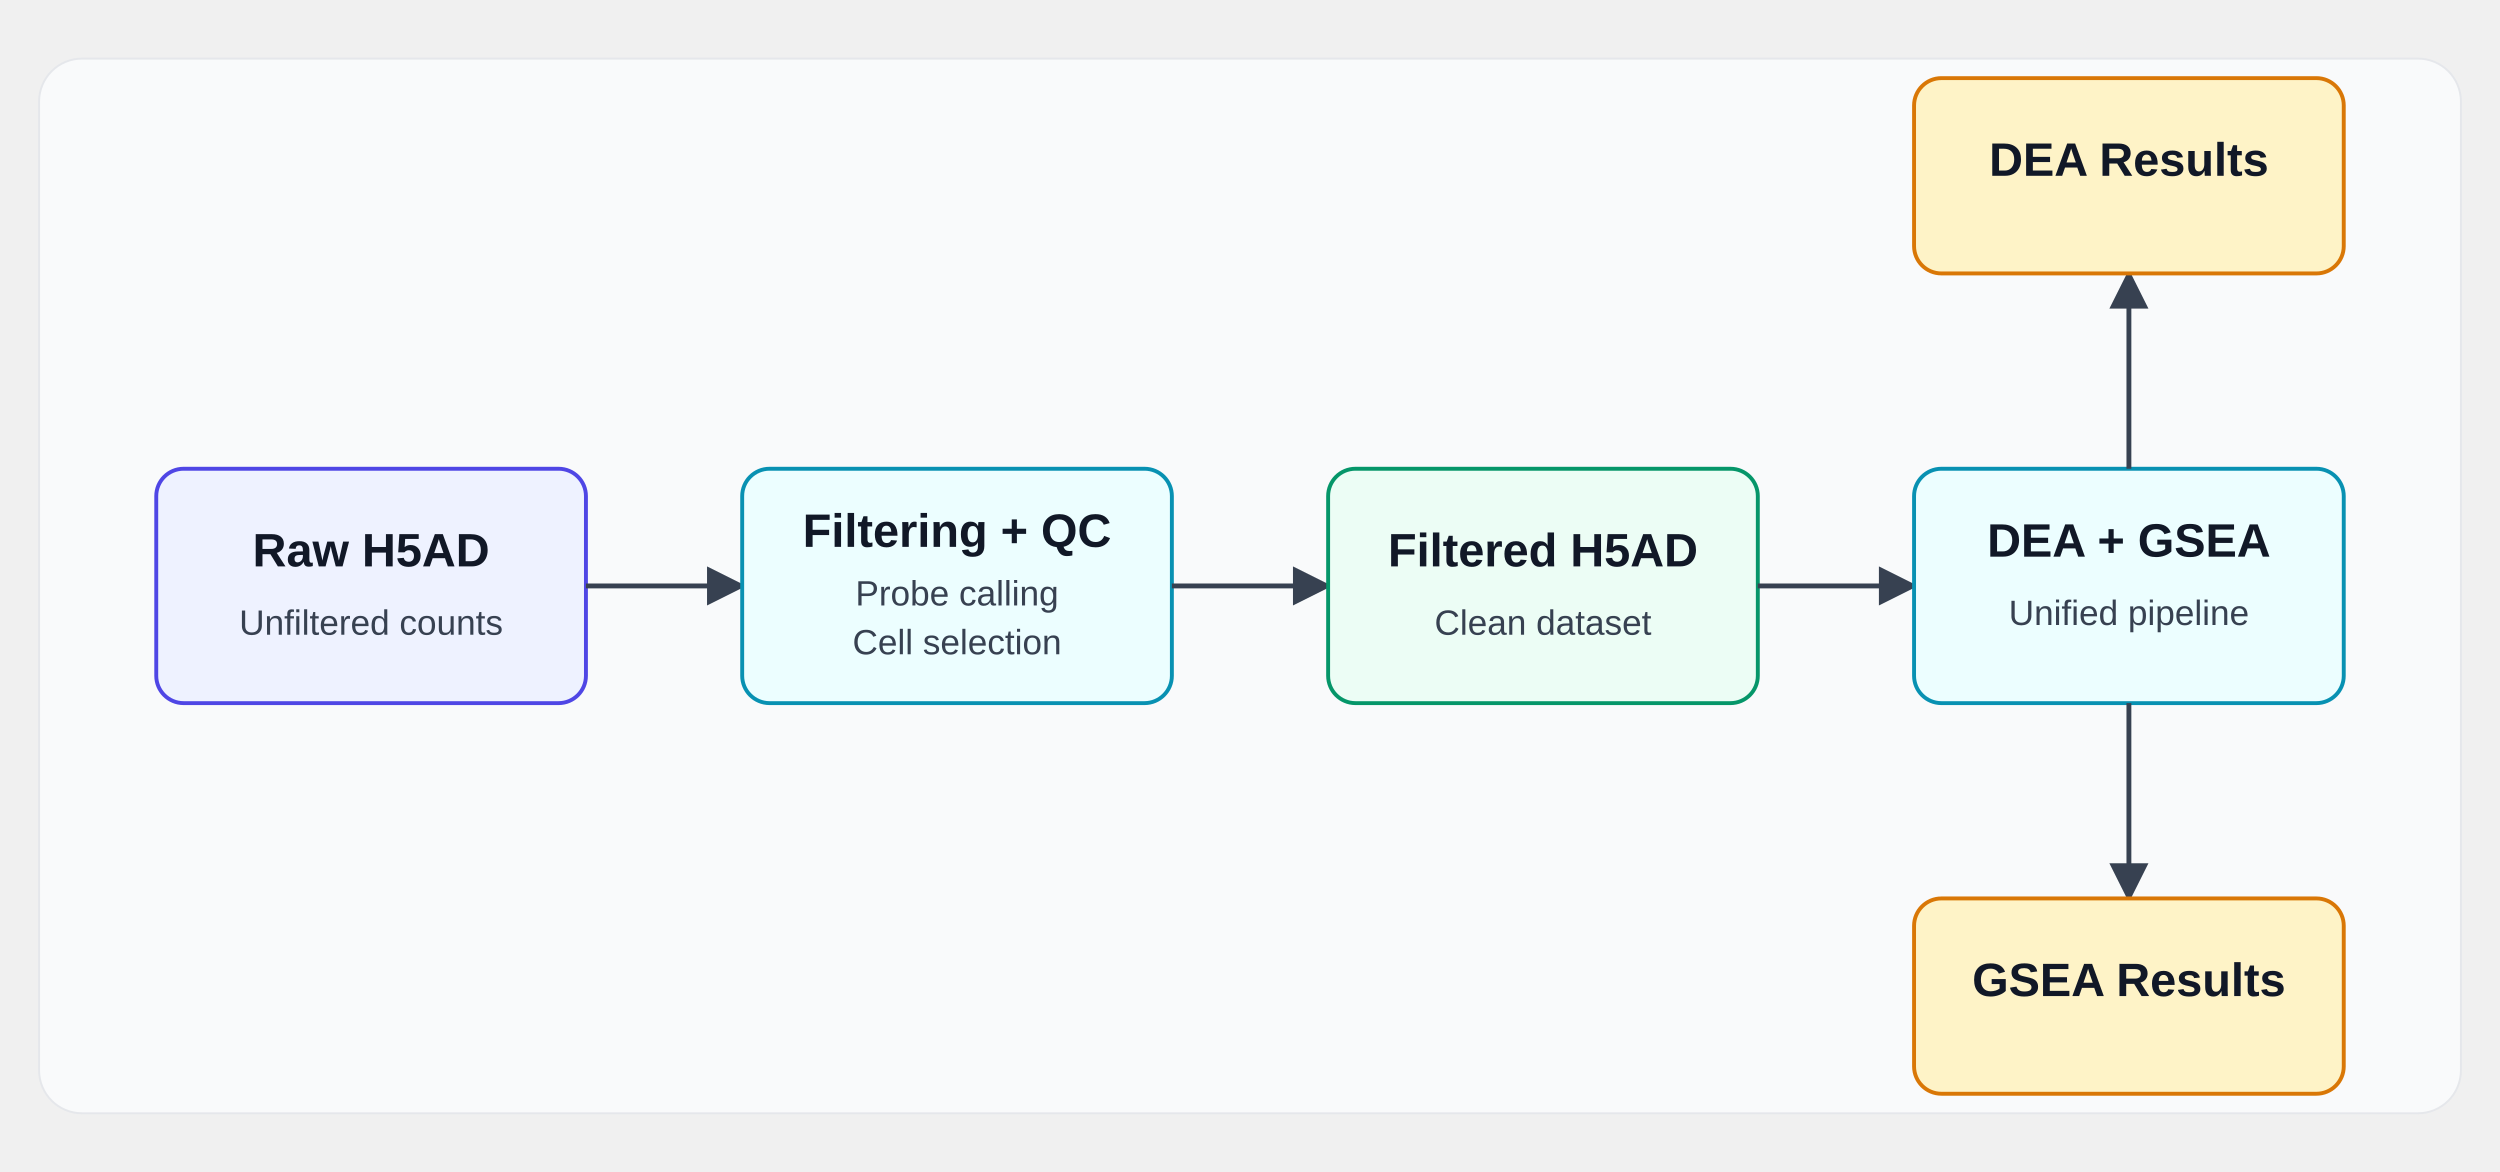
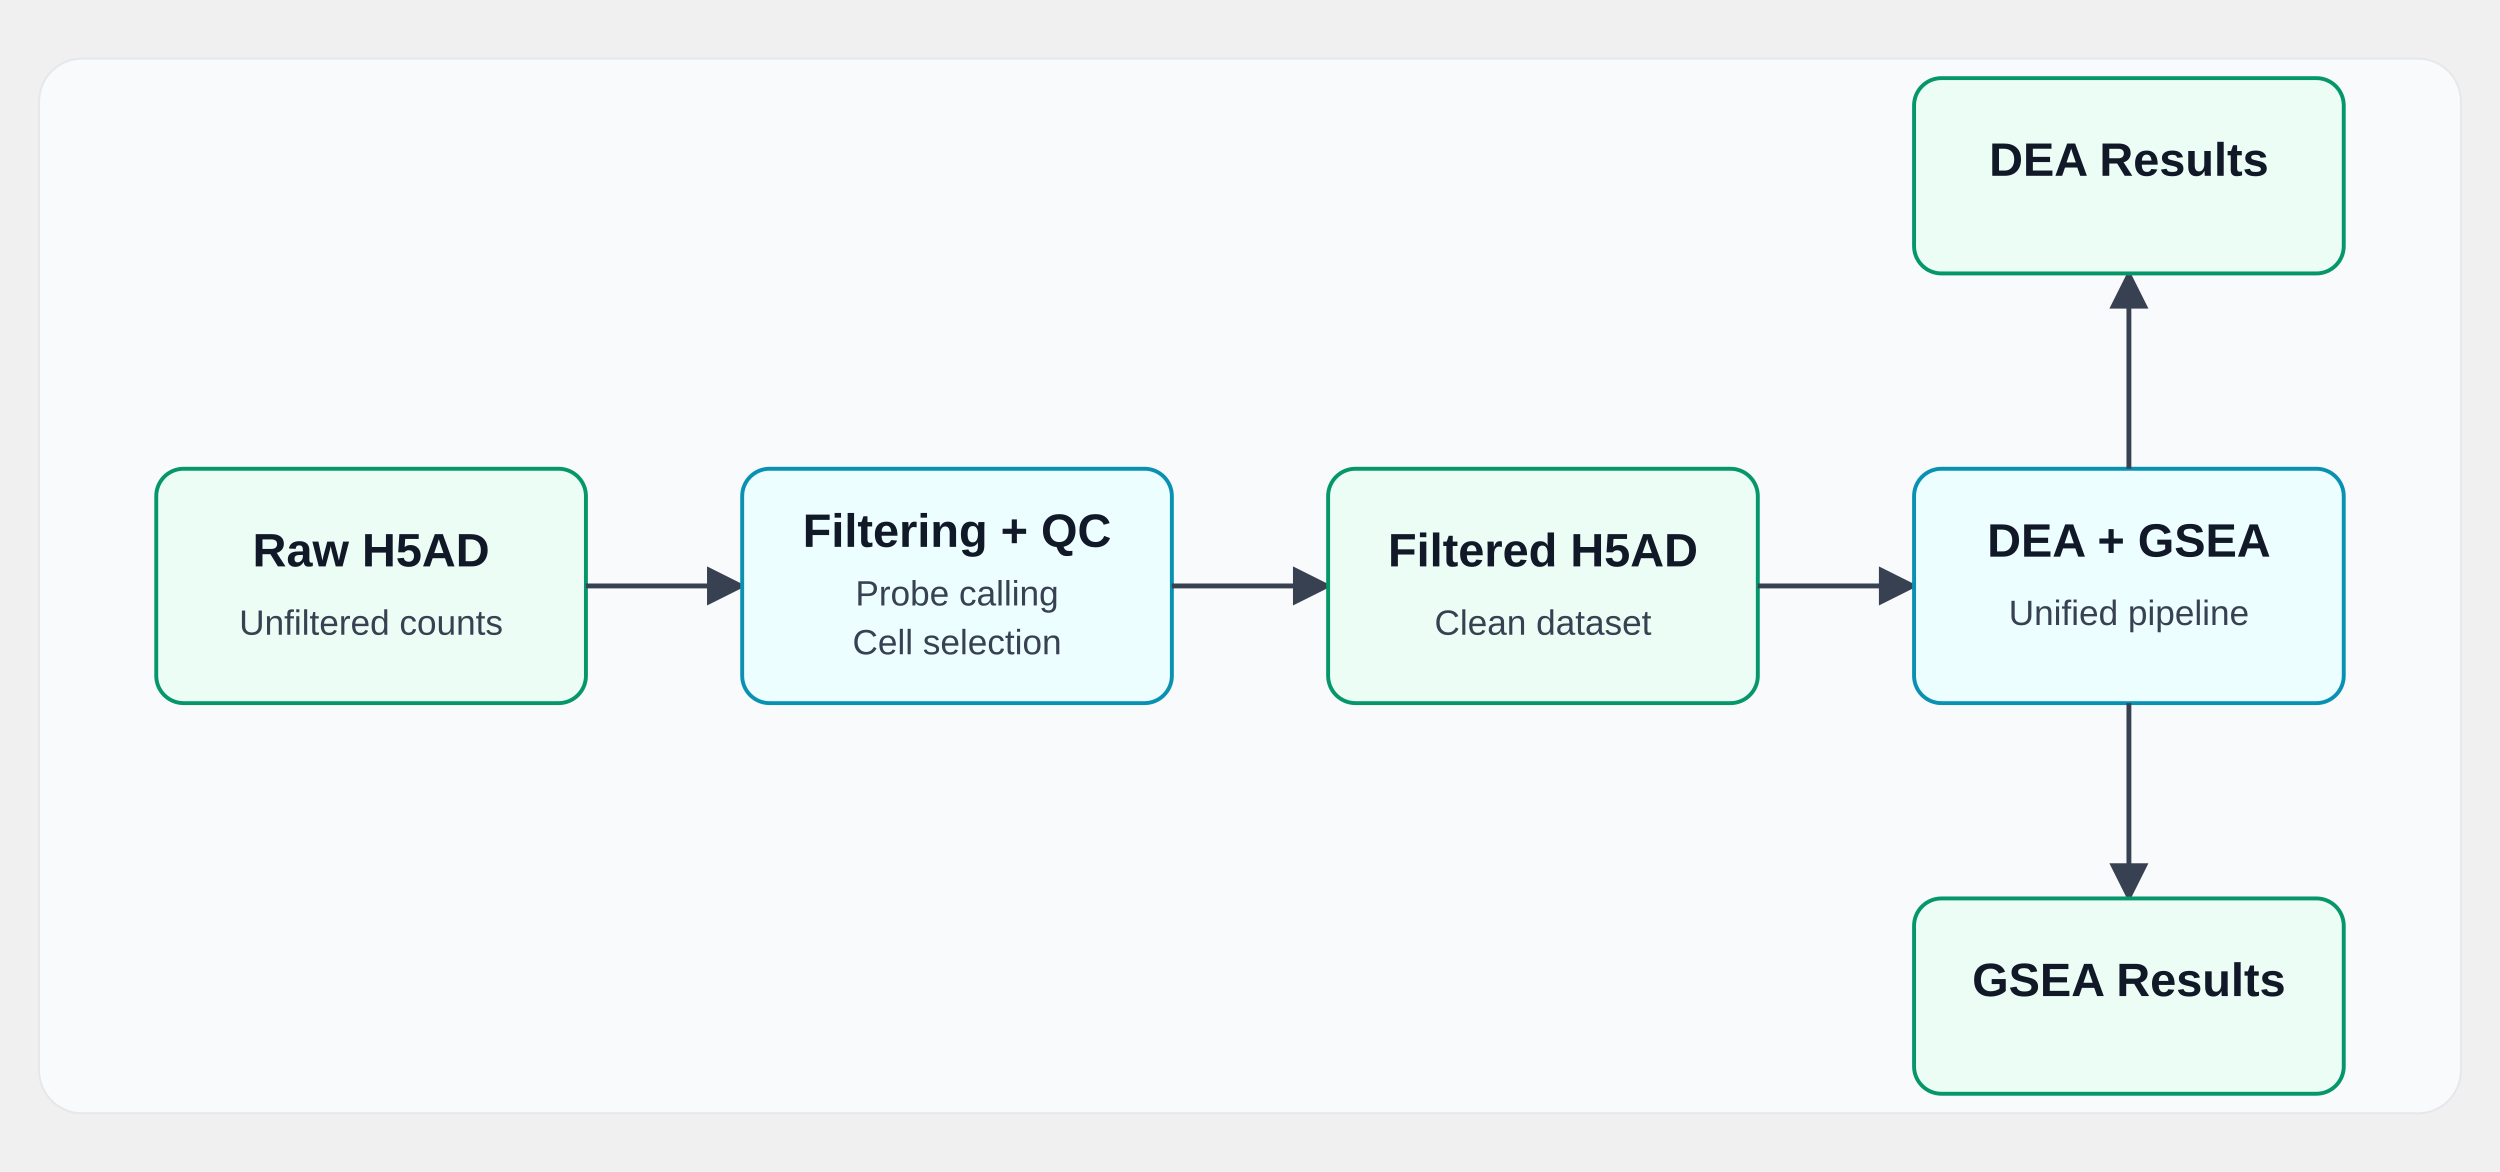
<svg xmlns="http://www.w3.org/2000/svg" width="1280" height="600" viewBox="0 0 1280 600">
  <defs>
    <marker id="arrow" viewBox="0 0 10 10" refX="9" refY="5" markerWidth="8" markerHeight="8" orient="auto-start-reverse">
      <path d="M 0 0 L 10 5 L 0 10 z" fill="#374151" />
    </marker>
    <style>
      .box { fill: #ffffff; stroke: #374151; stroke-width: 2; rx: 14; ry: 14; }
-       .input { fill: #eef2ff; stroke: #4f46e5; }
+       .input { fill: #ecfdf5; stroke: #059669; }
      .process { fill: #ecfeff; stroke: #0891b2; }
-       .merge { fill: #fef3c7; stroke: #d97706; }
+       .merge { fill: #ecfdf5; stroke: #059669; }
      .output { fill: #ecfdf5; stroke: #059669; }
      .label { font-family: Arial, Helvetica, sans-serif; font-size: 24px; font-weight: 700; fill: #111827; }
      .small { font-family: Arial, Helvetica, sans-serif; font-size: 18px; fill: #374151; }
      .note { font-family: Arial, Helvetica, sans-serif; font-size: 17px; fill: #4b5563; }
      .arrow { stroke: #374151; stroke-width: 2.5; fill: none; marker-end: url(#arrow); }
    </style>
  </defs>
  <rect x="20" y="30" width="1240" height="540" rx="22" fill="#f9fafb" stroke="#e5e7eb" />
  <rect class="box input" x="80" y="240" width="220" height="120" />
  <text class="label" x="190" y="290" text-anchor="middle">Raw H5AD</text>
  <text class="small" x="190" y="325" text-anchor="middle">Unfiltered counts</text>
  <path class="arrow" d="M300 300 L380 300" />
  <rect class="box process" x="380" y="240" width="220" height="120" />
  <text class="label" x="490" y="280" text-anchor="middle">Filtering + QC</text>
  <text class="small" x="490" y="310" text-anchor="middle">Probe calling</text>
  <text class="small" x="490" y="335" text-anchor="middle">Cell selection</text>
  <path class="arrow" d="M600 300 L680 300" />
  <rect class="box output" x="680" y="240" width="220" height="120" />
  <text class="label" x="790" y="290" text-anchor="middle">Filtered H5AD</text>
  <text class="small" x="790" y="325" text-anchor="middle">Clean dataset</text>
  <path class="arrow" d="M900 300 L980 300" />
  <rect class="box process" x="980" y="240" width="220" height="120" />
  <text class="label" x="1090" y="285" text-anchor="middle">DEA + GSEA</text>
  <text class="small" x="1090" y="320" text-anchor="middle">Unified pipeline</text>
  <path class="arrow" d="M1090 240 C1090 200 1090 180 1090 140" />
  <path class="arrow" d="M1090 360 C1090 400 1090 420 1090 460" />
  <rect class="box merge" x="980" y="40" width="220" height="100" />
  <text class="label" x="1090" y="90" text-anchor="middle">DEA Results</text>
  <rect class="box merge" x="980" y="460" width="220" height="100" />
  <text class="label" x="1090" y="510" text-anchor="middle">GSEA Results</text>
</svg>
